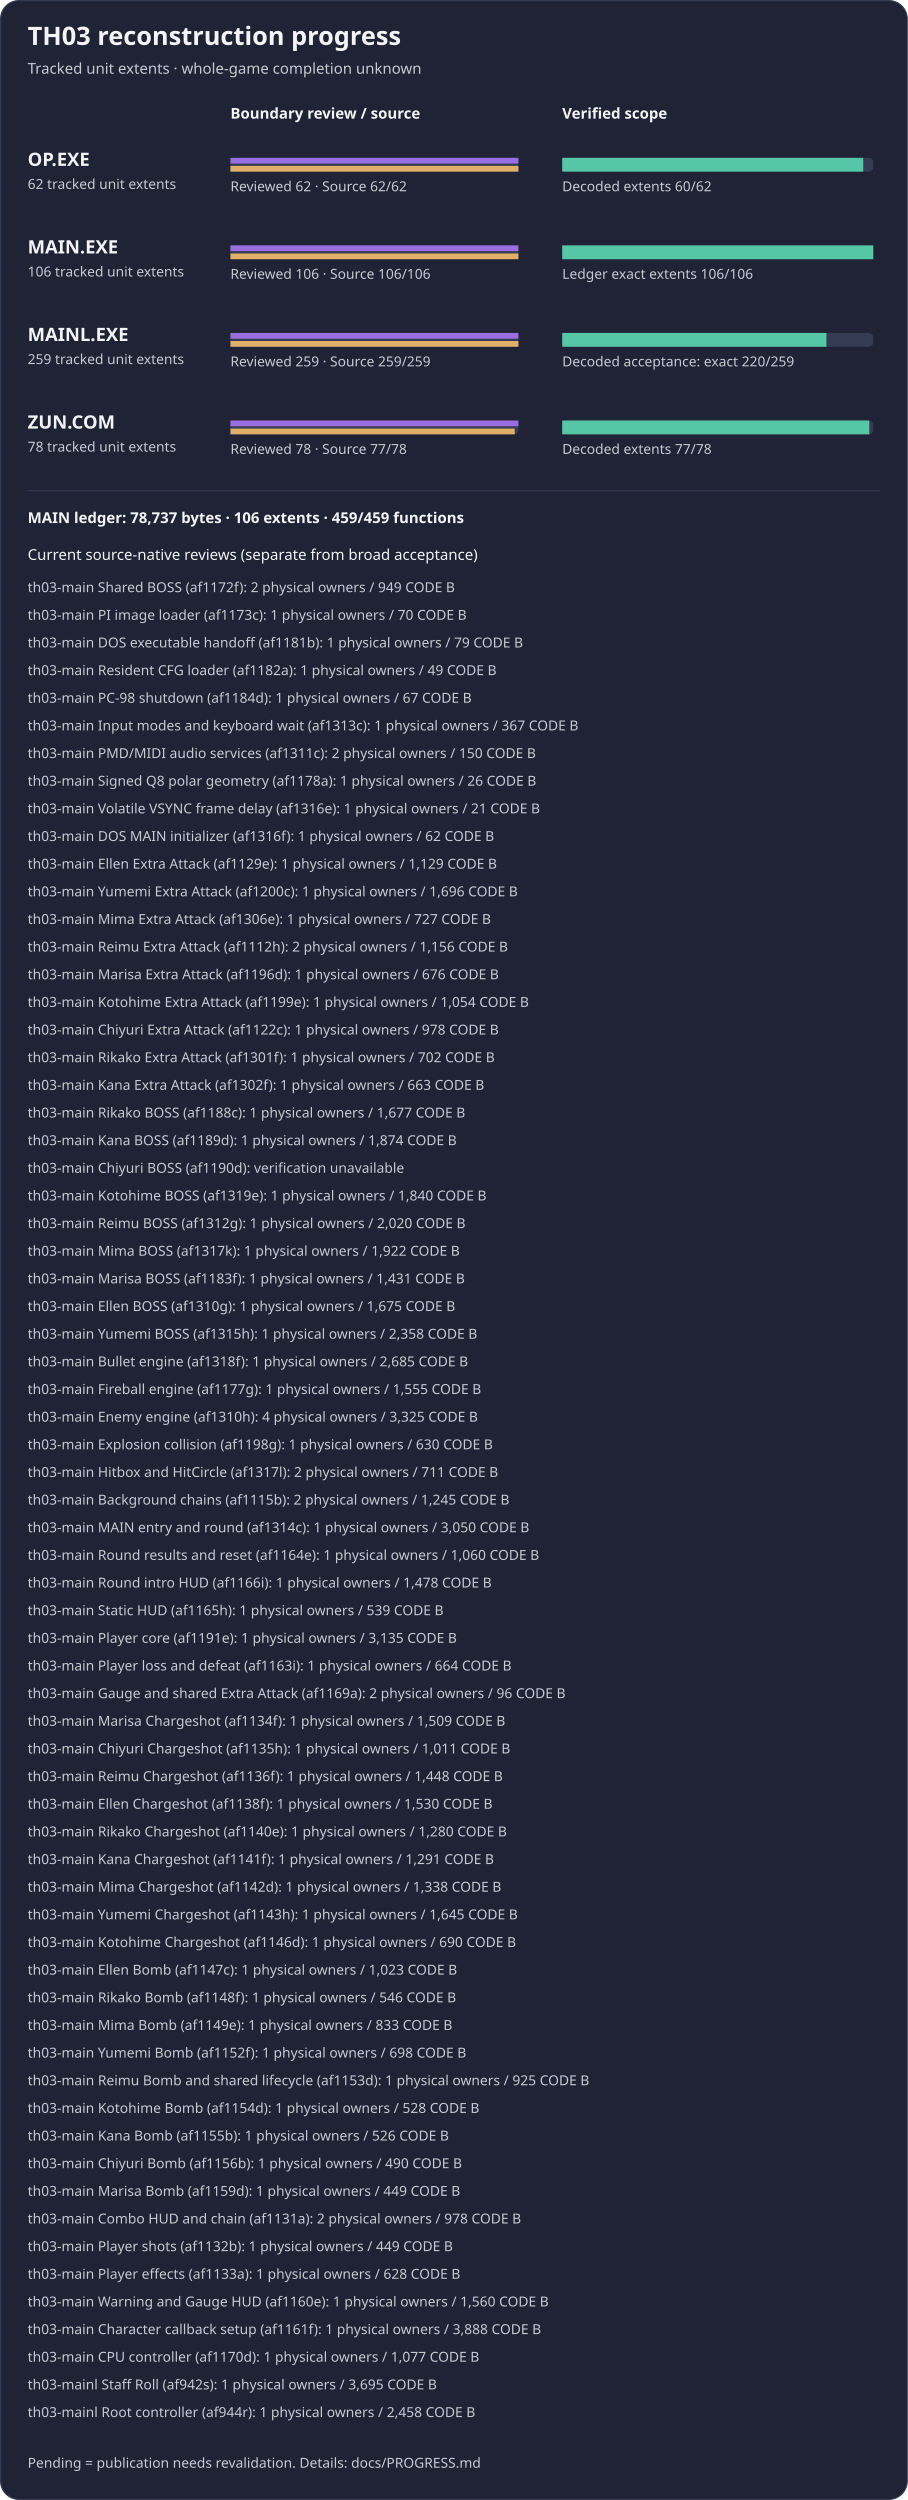
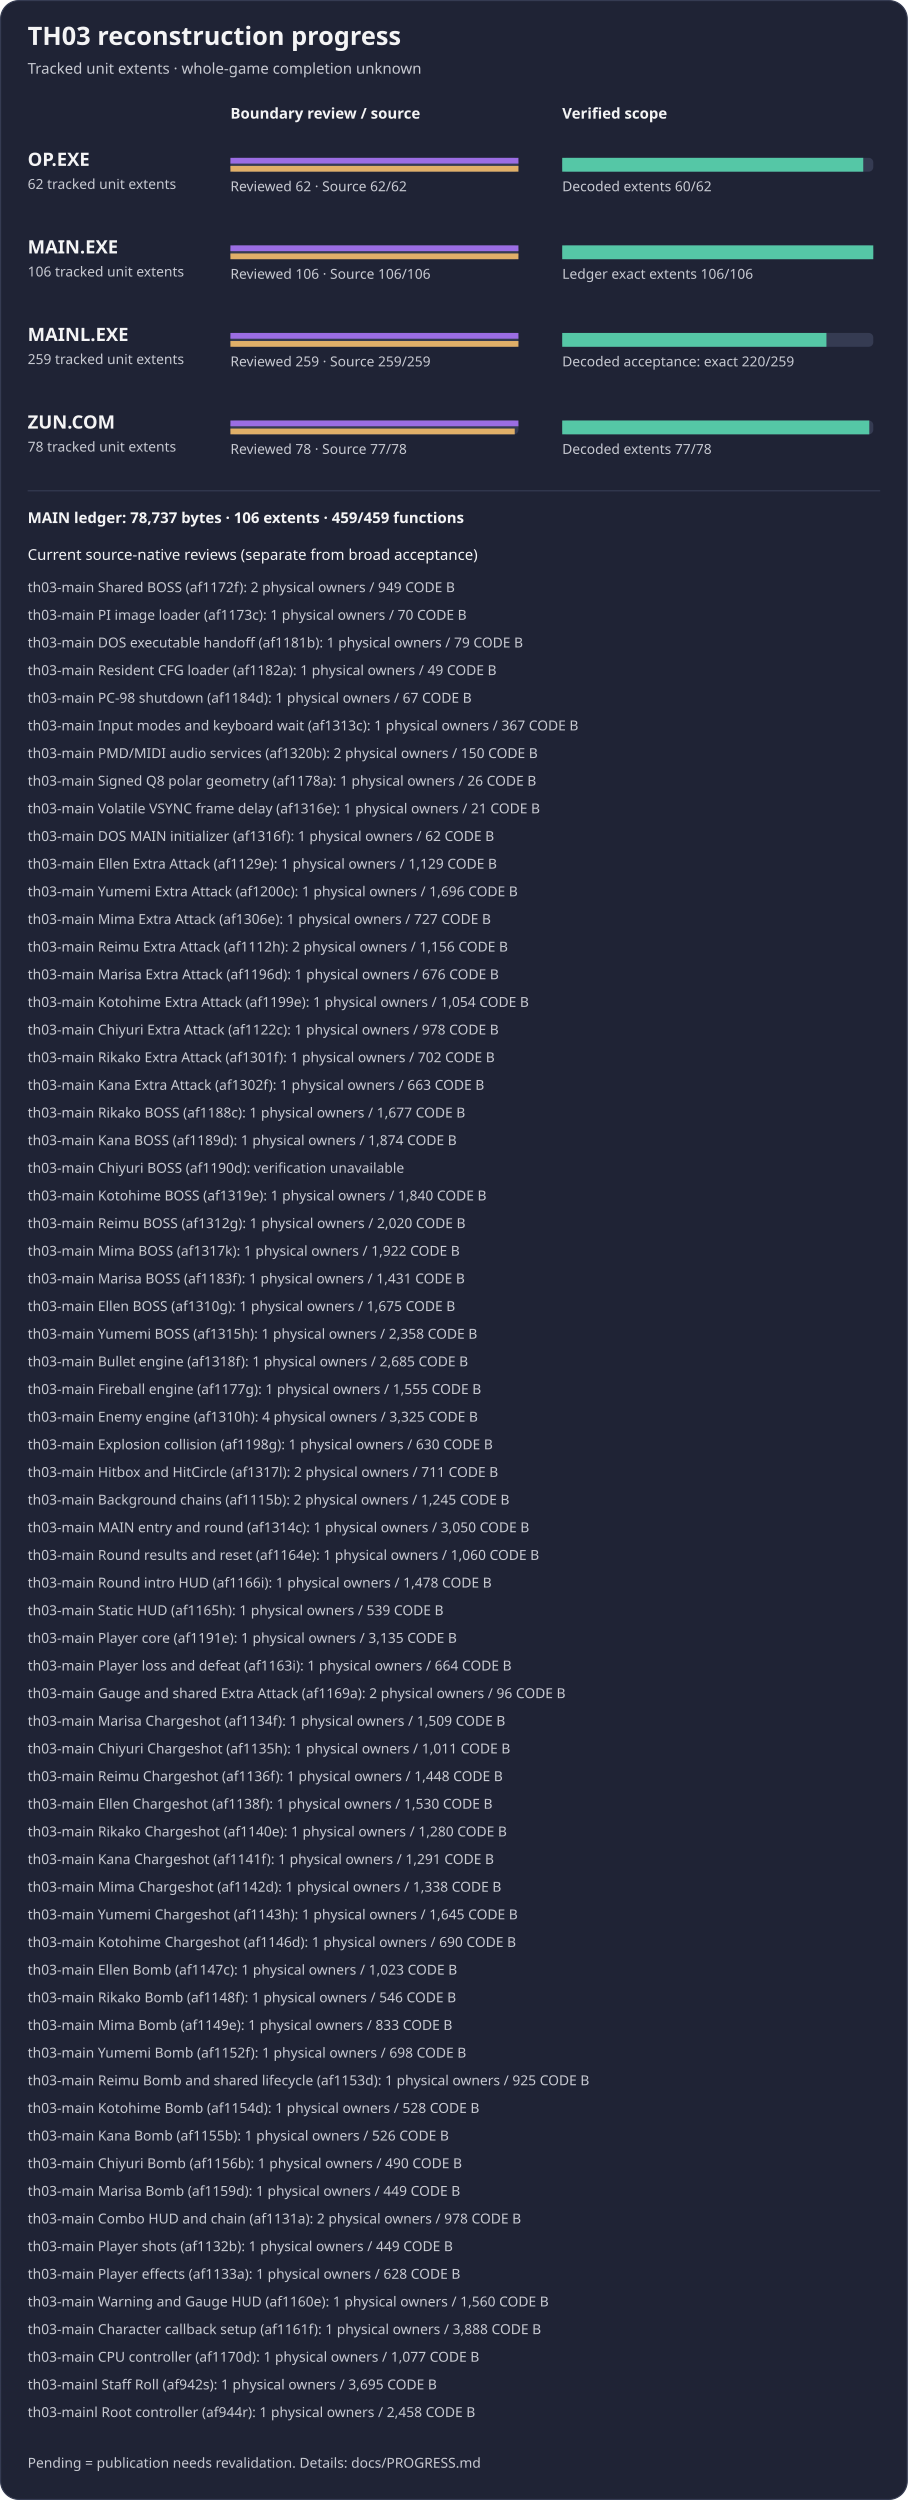
<svg xmlns="http://www.w3.org/2000/svg" width="788" height="2170" viewBox="0 0 788 2170" role="img" aria-label="TH03 reviewed subset reconstruction progress">
  <rect x="0.5" y="0.5" width="787" height="2169" rx="16" fill="#1f2335" stroke="#353b52" />
  <text x="24" y="39" fill="#f4f4f5" font-family="sans-serif" font-size="22" font-weight="600">TH03 reconstruction progress</text>
  <text x="24" y="64" fill="#c8cad2" font-family="sans-serif" font-size="13">Tracked unit extents · whole-game completion unknown</text>
  <text x="200" y="103" fill="#f4f4f5" font-family="sans-serif" font-size="13" font-weight="600">Boundary review / source</text>
  <text x="488" y="103" fill="#f4f4f5" font-family="sans-serif" font-size="13" font-weight="600">Verified scope</text>
  <g aria-label="OP.EXE bars count tracked unit extents, not functions; source-present is not exact">
    <text x="24" y="144" fill="#f4f4f5" font-family="sans-serif" font-size="16" font-weight="600">OP.EXE</text>
    <text x="24" y="164" fill="#c8cad2" font-family="sans-serif" font-size="12">62 tracked unit extents</text>
    <rect x="200" y="137" width="250" height="12" rx="4" fill="#353b52" />
    <rect x="488" y="137" width="270" height="12" rx="4" fill="#353b52" />
    <rect x="200" y="137" width="250.00" height="5" fill="#9b6de3" />
    <rect x="200" y="144" width="250.00" height="5" fill="#e0af68" />
    <rect x="488" y="137" width="261.29" height="12" fill="#55c7a6" />
    <text x="200" y="166" fill="#c8cad2" font-family="sans-serif" font-size="12">Reviewed 62 · Source 62/62</text>
    <text x="488" y="166" fill="#c8cad2" font-family="sans-serif" font-size="12">Decoded extents 60/62</text>
  </g>
  <g aria-label="MAIN.EXE bars count tracked unit extents, not functions; source-present is not exact">
    <text x="24" y="220" fill="#f4f4f5" font-family="sans-serif" font-size="16" font-weight="600">MAIN.EXE</text>
    <text x="24" y="240" fill="#c8cad2" font-family="sans-serif" font-size="12">106 tracked unit extents</text>
    <rect x="200" y="213" width="250" height="12" rx="4" fill="#353b52" />
    <rect x="488" y="213" width="270" height="12" rx="4" fill="#353b52" />
    <rect x="200" y="213" width="250.00" height="5" fill="#9b6de3" />
    <rect x="200" y="220" width="250.00" height="5" fill="#e0af68" />
    <rect x="488" y="213" width="270.00" height="12" fill="#55c7a6" />
    <text x="200" y="242" fill="#c8cad2" font-family="sans-serif" font-size="12">Reviewed 106 · Source 106/106</text>
    <text x="488" y="242" fill="#c8cad2" font-family="sans-serif" font-size="12">Ledger exact extents 106/106</text>
  </g>
  <g aria-label="MAINL bars count tracked unit extents, not functions; source-present is not exact">
    <text x="24" y="296" fill="#f4f4f5" font-family="sans-serif" font-size="16" font-weight="600">MAINL.EXE</text>
    <text x="24" y="316" fill="#c8cad2" font-family="sans-serif" font-size="12">259 tracked unit extents</text>
    <rect x="200" y="289" width="250" height="12" rx="4" fill="#353b52" />
    <rect x="488" y="289" width="270" height="12" rx="4" fill="#353b52" />
    <rect x="200" y="289" width="250.00" height="5" fill="#9b6de3" />
    <rect x="200" y="296" width="250.00" height="5" fill="#e0af68" />
    <rect x="488" y="289" width="229.34" height="12" fill="#55c7a6" />
    <text x="200" y="318" fill="#c8cad2" font-family="sans-serif" font-size="12">Reviewed 259 · Source 259/259</text>
    <text x="488" y="318" fill="#c8cad2" font-family="sans-serif" font-size="12">Decoded acceptance: exact 220/259</text>
  </g>
  <g aria-label="ZUN.COM bars count tracked unit extents, not functions; source-present is not exact">
    <text x="24" y="372" fill="#f4f4f5" font-family="sans-serif" font-size="16" font-weight="600">ZUN.COM</text>
    <text x="24" y="392" fill="#c8cad2" font-family="sans-serif" font-size="12">78 tracked unit extents</text>
    <rect x="200" y="365" width="250" height="12" rx="4" fill="#353b52" />
    <rect x="488" y="365" width="270" height="12" rx="4" fill="#353b52" />
    <rect x="200" y="365" width="250.00" height="5" fill="#9b6de3" />
    <rect x="200" y="372" width="246.79" height="5" fill="#e0af68" />
    <rect x="488" y="365" width="266.54" height="12" fill="#55c7a6" />
    <text x="200" y="394" fill="#c8cad2" font-family="sans-serif" font-size="12">Reviewed 78 · Source 77/78</text>
    <text x="488" y="394" fill="#c8cad2" font-family="sans-serif" font-size="12">Decoded extents 77/78</text>
  </g>
  <path d="M24 426 H764" stroke="#353b52" />
  <text x="24" y="454" fill="#f4f4f5" font-family="sans-serif" font-size="13" font-weight="600">MAIN ledger: 78,737 bytes · 106 extents · 459/459 functions</text>
  <text x="24" y="486" fill="#f4f4f5" font-family="sans-serif" font-size="13">Current source-native reviews (separate from broad acceptance)</text>
  <text x="24" y="514" fill="#c8cad2" font-family="sans-serif" font-size="12">th03-main Shared BOSS (af1172f): 2 physical owners / 949 CODE B</text>
  <text x="24" y="538" fill="#c8cad2" font-family="sans-serif" font-size="12">th03-main PI image loader (af1173c): 1 physical owners / 70 CODE B</text>
  <text x="24" y="562" fill="#c8cad2" font-family="sans-serif" font-size="12">th03-main DOS executable handoff (af1181b): 1 physical owners / 79 CODE B</text>
  <text x="24" y="586" fill="#c8cad2" font-family="sans-serif" font-size="12">th03-main Resident CFG loader (af1182a): 1 physical owners / 49 CODE B</text>
  <text x="24" y="610" fill="#c8cad2" font-family="sans-serif" font-size="12">th03-main PC-98 shutdown (af1184d): 1 physical owners / 67 CODE B</text>
  <text x="24" y="634" fill="#c8cad2" font-family="sans-serif" font-size="12">th03-main Input modes and keyboard wait (af1313c): 1 physical owners / 367 CODE B</text>
-   <text x="24" y="658" fill="#c8cad2" font-family="sans-serif" font-size="12">th03-main PMD/MIDI audio services (af1311c): 2 physical owners / 150 CODE B</text>
+   <text x="24" y="658" fill="#c8cad2" font-family="sans-serif" font-size="12">th03-main PMD/MIDI audio services (af1320b): 2 physical owners / 150 CODE B</text>
  <text x="24" y="682" fill="#c8cad2" font-family="sans-serif" font-size="12">th03-main Signed Q8 polar geometry (af1178a): 1 physical owners / 26 CODE B</text>
  <text x="24" y="706" fill="#c8cad2" font-family="sans-serif" font-size="12">th03-main Volatile VSYNC frame delay (af1316e): 1 physical owners / 21 CODE B</text>
  <text x="24" y="730" fill="#c8cad2" font-family="sans-serif" font-size="12">th03-main DOS MAIN initializer (af1316f): 1 physical owners / 62 CODE B</text>
  <text x="24" y="754" fill="#c8cad2" font-family="sans-serif" font-size="12">th03-main Ellen Extra Attack (af1129e): 1 physical owners / 1,129 CODE B</text>
  <text x="24" y="778" fill="#c8cad2" font-family="sans-serif" font-size="12">th03-main Yumemi Extra Attack (af1200c): 1 physical owners / 1,696 CODE B</text>
  <text x="24" y="802" fill="#c8cad2" font-family="sans-serif" font-size="12">th03-main Mima Extra Attack (af1306e): 1 physical owners / 727 CODE B</text>
  <text x="24" y="826" fill="#c8cad2" font-family="sans-serif" font-size="12">th03-main Reimu Extra Attack (af1112h): 2 physical owners / 1,156 CODE B</text>
  <text x="24" y="850" fill="#c8cad2" font-family="sans-serif" font-size="12">th03-main Marisa Extra Attack (af1196d): 1 physical owners / 676 CODE B</text>
  <text x="24" y="874" fill="#c8cad2" font-family="sans-serif" font-size="12">th03-main Kotohime Extra Attack (af1199e): 1 physical owners / 1,054 CODE B</text>
  <text x="24" y="898" fill="#c8cad2" font-family="sans-serif" font-size="12">th03-main Chiyuri Extra Attack (af1122c): 1 physical owners / 978 CODE B</text>
  <text x="24" y="922" fill="#c8cad2" font-family="sans-serif" font-size="12">th03-main Rikako Extra Attack (af1301f): 1 physical owners / 702 CODE B</text>
  <text x="24" y="946" fill="#c8cad2" font-family="sans-serif" font-size="12">th03-main Kana Extra Attack (af1302f): 1 physical owners / 663 CODE B</text>
  <text x="24" y="970" fill="#c8cad2" font-family="sans-serif" font-size="12">th03-main Rikako BOSS (af1188c): 1 physical owners / 1,677 CODE B</text>
  <text x="24" y="994" fill="#c8cad2" font-family="sans-serif" font-size="12">th03-main Kana BOSS (af1189d): 1 physical owners / 1,874 CODE B</text>
  <text x="24" y="1018" fill="#c8cad2" font-family="sans-serif" font-size="12">th03-main Chiyuri BOSS (af1190d): verification unavailable</text>
  <text x="24" y="1042" fill="#c8cad2" font-family="sans-serif" font-size="12">th03-main Kotohime BOSS (af1319e): 1 physical owners / 1,840 CODE B</text>
  <text x="24" y="1066" fill="#c8cad2" font-family="sans-serif" font-size="12">th03-main Reimu BOSS (af1312g): 1 physical owners / 2,020 CODE B</text>
  <text x="24" y="1090" fill="#c8cad2" font-family="sans-serif" font-size="12">th03-main Mima BOSS (af1317k): 1 physical owners / 1,922 CODE B</text>
  <text x="24" y="1114" fill="#c8cad2" font-family="sans-serif" font-size="12">th03-main Marisa BOSS (af1183f): 1 physical owners / 1,431 CODE B</text>
  <text x="24" y="1138" fill="#c8cad2" font-family="sans-serif" font-size="12">th03-main Ellen BOSS (af1310g): 1 physical owners / 1,675 CODE B</text>
  <text x="24" y="1162" fill="#c8cad2" font-family="sans-serif" font-size="12">th03-main Yumemi BOSS (af1315h): 1 physical owners / 2,358 CODE B</text>
  <text x="24" y="1186" fill="#c8cad2" font-family="sans-serif" font-size="12">th03-main Bullet engine (af1318f): 1 physical owners / 2,685 CODE B</text>
  <text x="24" y="1210" fill="#c8cad2" font-family="sans-serif" font-size="12">th03-main Fireball engine (af1177g): 1 physical owners / 1,555 CODE B</text>
  <text x="24" y="1234" fill="#c8cad2" font-family="sans-serif" font-size="12">th03-main Enemy engine (af1310h): 4 physical owners / 3,325 CODE B</text>
  <text x="24" y="1258" fill="#c8cad2" font-family="sans-serif" font-size="12">th03-main Explosion collision (af1198g): 1 physical owners / 630 CODE B</text>
  <text x="24" y="1282" fill="#c8cad2" font-family="sans-serif" font-size="12">th03-main Hitbox and HitCircle (af1317l): 2 physical owners / 711 CODE B</text>
  <text x="24" y="1306" fill="#c8cad2" font-family="sans-serif" font-size="12">th03-main Background chains (af1115b): 2 physical owners / 1,245 CODE B</text>
  <text x="24" y="1330" fill="#c8cad2" font-family="sans-serif" font-size="12">th03-main MAIN entry and round (af1314c): 1 physical owners / 3,050 CODE B</text>
  <text x="24" y="1354" fill="#c8cad2" font-family="sans-serif" font-size="12">th03-main Round results and reset (af1164e): 1 physical owners / 1,060 CODE B</text>
  <text x="24" y="1378" fill="#c8cad2" font-family="sans-serif" font-size="12">th03-main Round intro HUD (af1166i): 1 physical owners / 1,478 CODE B</text>
  <text x="24" y="1402" fill="#c8cad2" font-family="sans-serif" font-size="12">th03-main Static HUD (af1165h): 1 physical owners / 539 CODE B</text>
  <text x="24" y="1426" fill="#c8cad2" font-family="sans-serif" font-size="12">th03-main Player core (af1191e): 1 physical owners / 3,135 CODE B</text>
  <text x="24" y="1450" fill="#c8cad2" font-family="sans-serif" font-size="12">th03-main Player loss and defeat (af1163i): 1 physical owners / 664 CODE B</text>
  <text x="24" y="1474" fill="#c8cad2" font-family="sans-serif" font-size="12">th03-main Gauge and shared Extra Attack (af1169a): 2 physical owners / 96 CODE B</text>
  <text x="24" y="1498" fill="#c8cad2" font-family="sans-serif" font-size="12">th03-main Marisa Chargeshot (af1134f): 1 physical owners / 1,509 CODE B</text>
  <text x="24" y="1522" fill="#c8cad2" font-family="sans-serif" font-size="12">th03-main Chiyuri Chargeshot (af1135h): 1 physical owners / 1,011 CODE B</text>
  <text x="24" y="1546" fill="#c8cad2" font-family="sans-serif" font-size="12">th03-main Reimu Chargeshot (af1136f): 1 physical owners / 1,448 CODE B</text>
  <text x="24" y="1570" fill="#c8cad2" font-family="sans-serif" font-size="12">th03-main Ellen Chargeshot (af1138f): 1 physical owners / 1,530 CODE B</text>
  <text x="24" y="1594" fill="#c8cad2" font-family="sans-serif" font-size="12">th03-main Rikako Chargeshot (af1140e): 1 physical owners / 1,280 CODE B</text>
  <text x="24" y="1618" fill="#c8cad2" font-family="sans-serif" font-size="12">th03-main Kana Chargeshot (af1141f): 1 physical owners / 1,291 CODE B</text>
  <text x="24" y="1642" fill="#c8cad2" font-family="sans-serif" font-size="12">th03-main Mima Chargeshot (af1142d): 1 physical owners / 1,338 CODE B</text>
  <text x="24" y="1666" fill="#c8cad2" font-family="sans-serif" font-size="12">th03-main Yumemi Chargeshot (af1143h): 1 physical owners / 1,645 CODE B</text>
  <text x="24" y="1690" fill="#c8cad2" font-family="sans-serif" font-size="12">th03-main Kotohime Chargeshot (af1146d): 1 physical owners / 690 CODE B</text>
  <text x="24" y="1714" fill="#c8cad2" font-family="sans-serif" font-size="12">th03-main Ellen Bomb (af1147c): 1 physical owners / 1,023 CODE B</text>
  <text x="24" y="1738" fill="#c8cad2" font-family="sans-serif" font-size="12">th03-main Rikako Bomb (af1148f): 1 physical owners / 546 CODE B</text>
  <text x="24" y="1762" fill="#c8cad2" font-family="sans-serif" font-size="12">th03-main Mima Bomb (af1149e): 1 physical owners / 833 CODE B</text>
  <text x="24" y="1786" fill="#c8cad2" font-family="sans-serif" font-size="12">th03-main Yumemi Bomb (af1152f): 1 physical owners / 698 CODE B</text>
  <text x="24" y="1810" fill="#c8cad2" font-family="sans-serif" font-size="12">th03-main Reimu Bomb and shared lifecycle (af1153d): 1 physical owners / 925 CODE B</text>
  <text x="24" y="1834" fill="#c8cad2" font-family="sans-serif" font-size="12">th03-main Kotohime Bomb (af1154d): 1 physical owners / 528 CODE B</text>
  <text x="24" y="1858" fill="#c8cad2" font-family="sans-serif" font-size="12">th03-main Kana Bomb (af1155b): 1 physical owners / 526 CODE B</text>
  <text x="24" y="1882" fill="#c8cad2" font-family="sans-serif" font-size="12">th03-main Chiyuri Bomb (af1156b): 1 physical owners / 490 CODE B</text>
  <text x="24" y="1906" fill="#c8cad2" font-family="sans-serif" font-size="12">th03-main Marisa Bomb (af1159d): 1 physical owners / 449 CODE B</text>
  <text x="24" y="1930" fill="#c8cad2" font-family="sans-serif" font-size="12">th03-main Combo HUD and chain (af1131a): 2 physical owners / 978 CODE B</text>
  <text x="24" y="1954" fill="#c8cad2" font-family="sans-serif" font-size="12">th03-main Player shots (af1132b): 1 physical owners / 449 CODE B</text>
  <text x="24" y="1978" fill="#c8cad2" font-family="sans-serif" font-size="12">th03-main Player effects (af1133a): 1 physical owners / 628 CODE B</text>
  <text x="24" y="2002" fill="#c8cad2" font-family="sans-serif" font-size="12">th03-main Warning and Gauge HUD (af1160e): 1 physical owners / 1,560 CODE B</text>
  <text x="24" y="2026" fill="#c8cad2" font-family="sans-serif" font-size="12">th03-main Character callback setup (af1161f): 1 physical owners / 3,888 CODE B</text>
  <text x="24" y="2050" fill="#c8cad2" font-family="sans-serif" font-size="12">th03-main CPU controller (af1170d): 1 physical owners / 1,077 CODE B</text>
  <text x="24" y="2074" fill="#c8cad2" font-family="sans-serif" font-size="12">th03-mainl Staff Roll (af942s): 1 physical owners / 3,695 CODE B</text>
  <text x="24" y="2098" fill="#c8cad2" font-family="sans-serif" font-size="12">th03-mainl Root controller (af944r): 1 physical owners / 2,458 CODE B</text>
  <text x="24" y="2142" fill="#c8cad2" font-family="sans-serif" font-size="12">Pending = publication needs revalidation. Details: docs/PROGRESS.md</text>
</svg>
